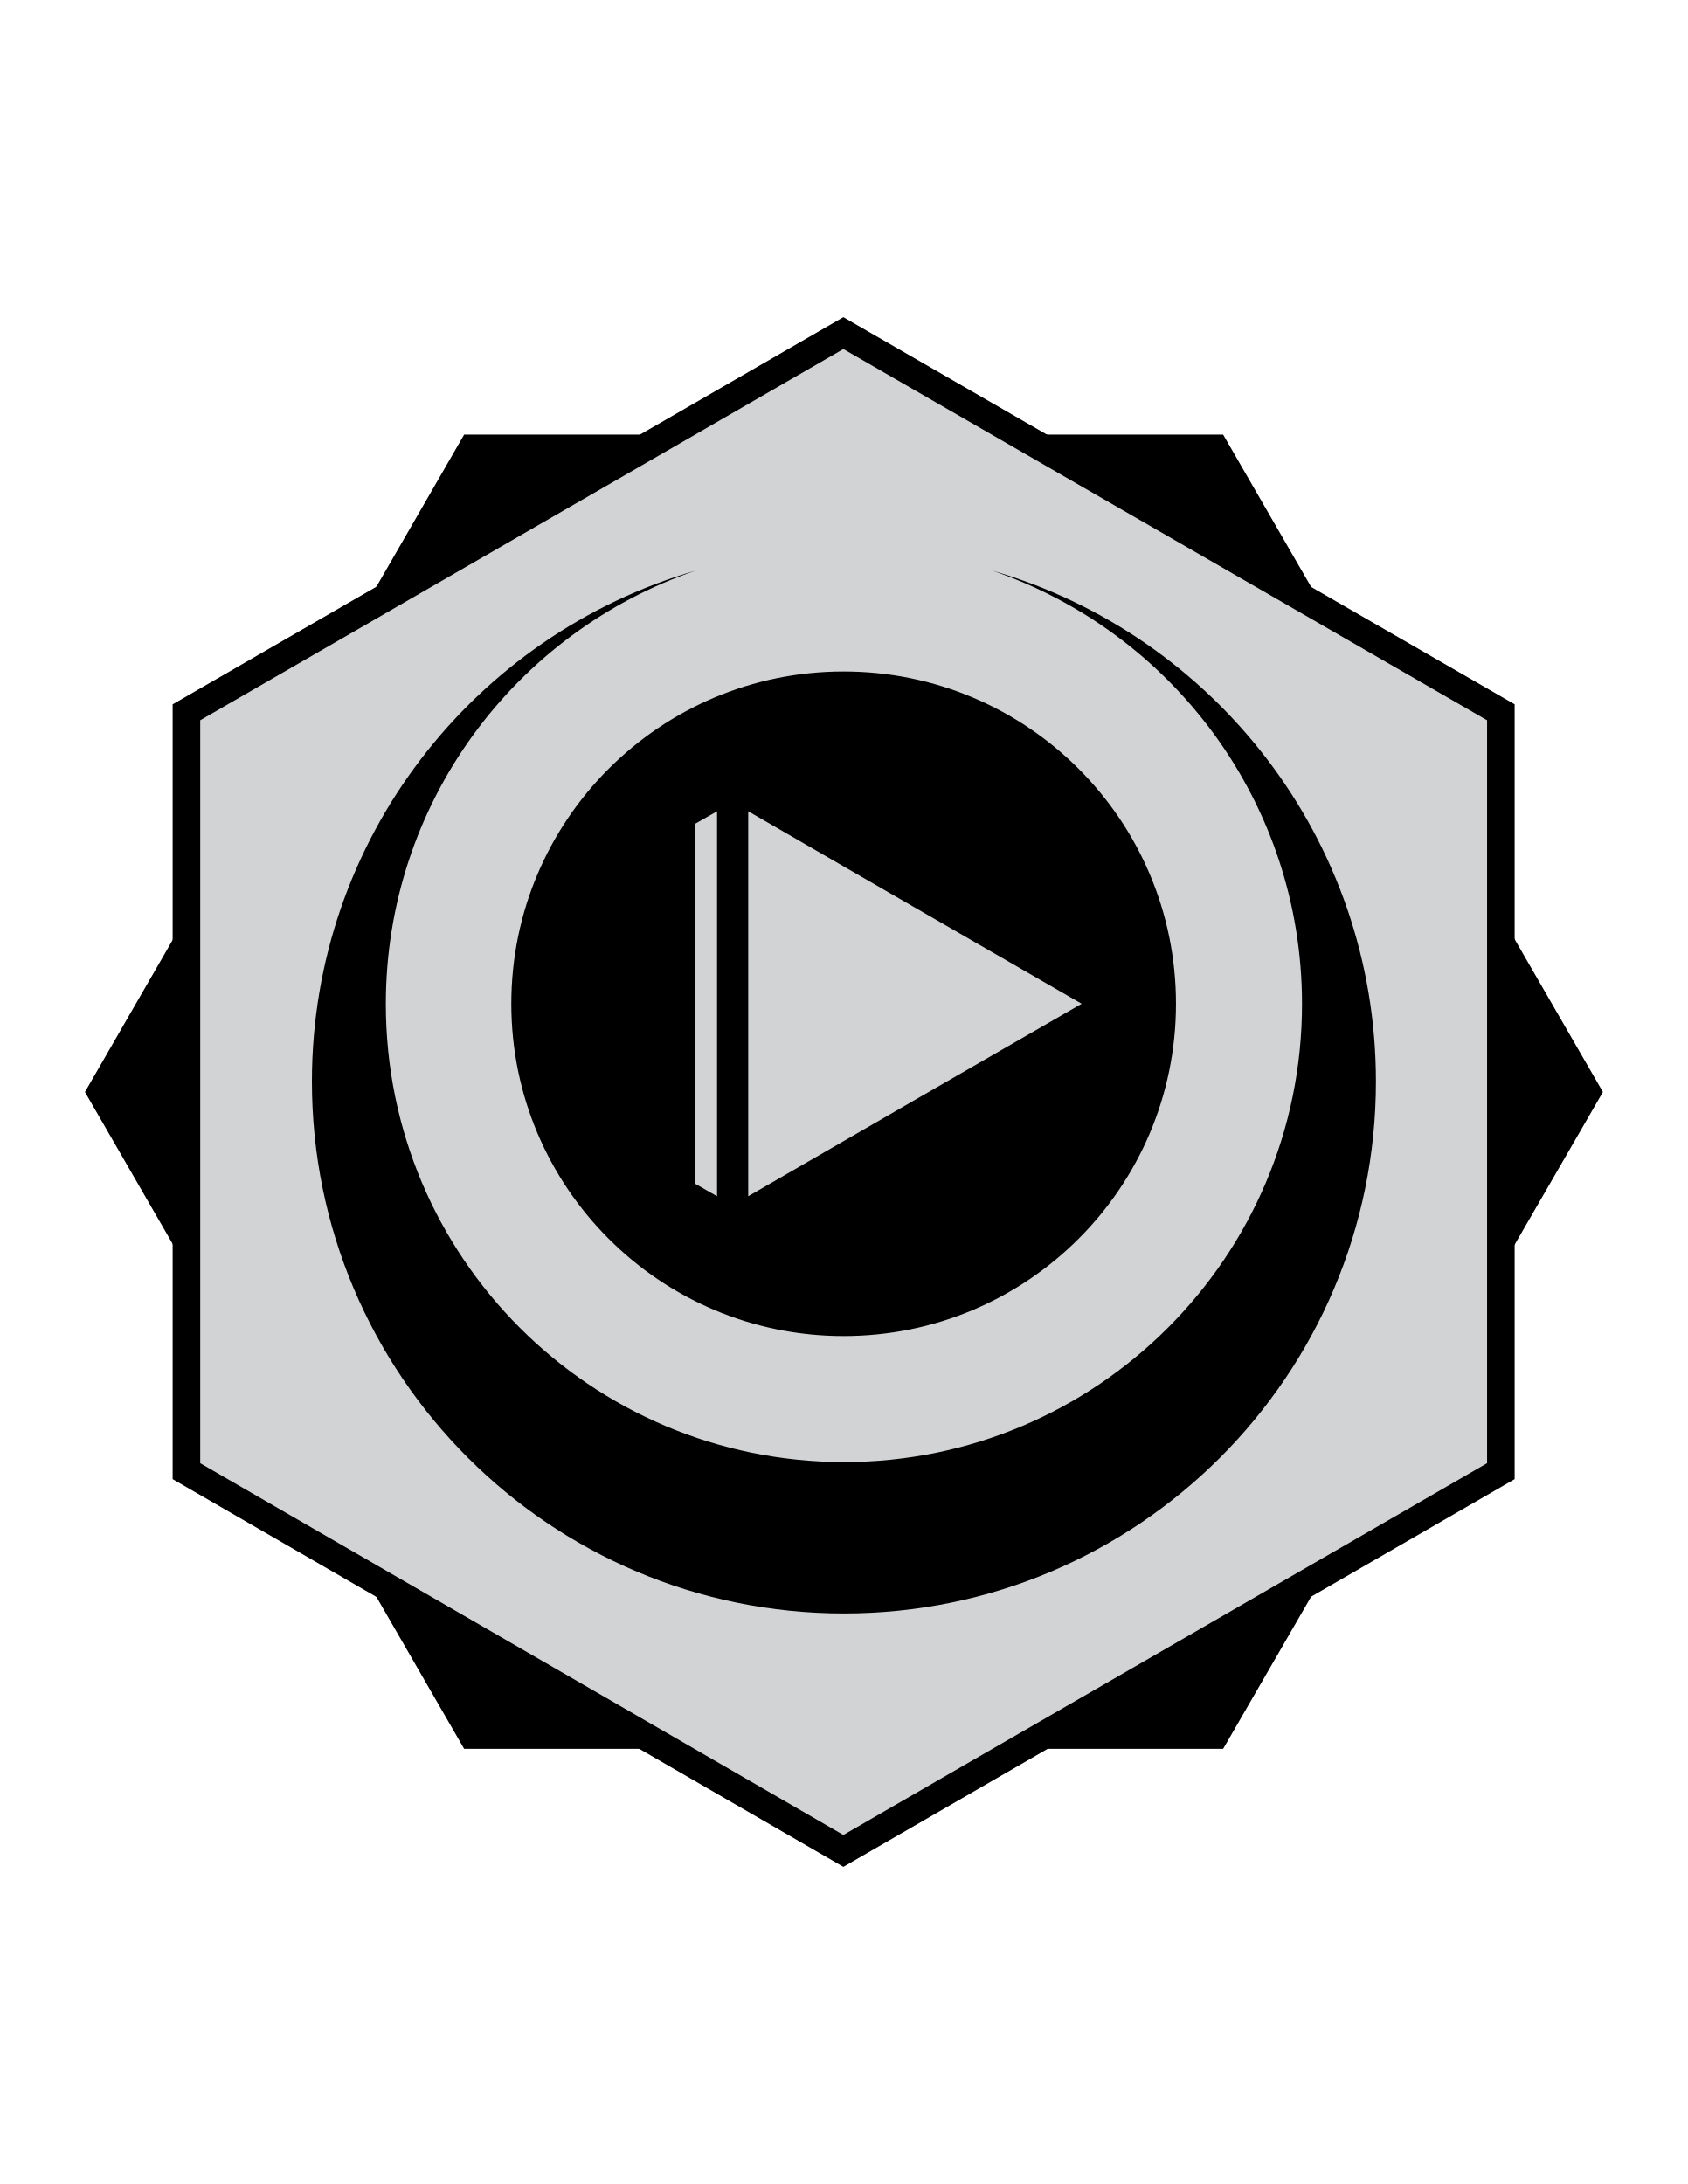
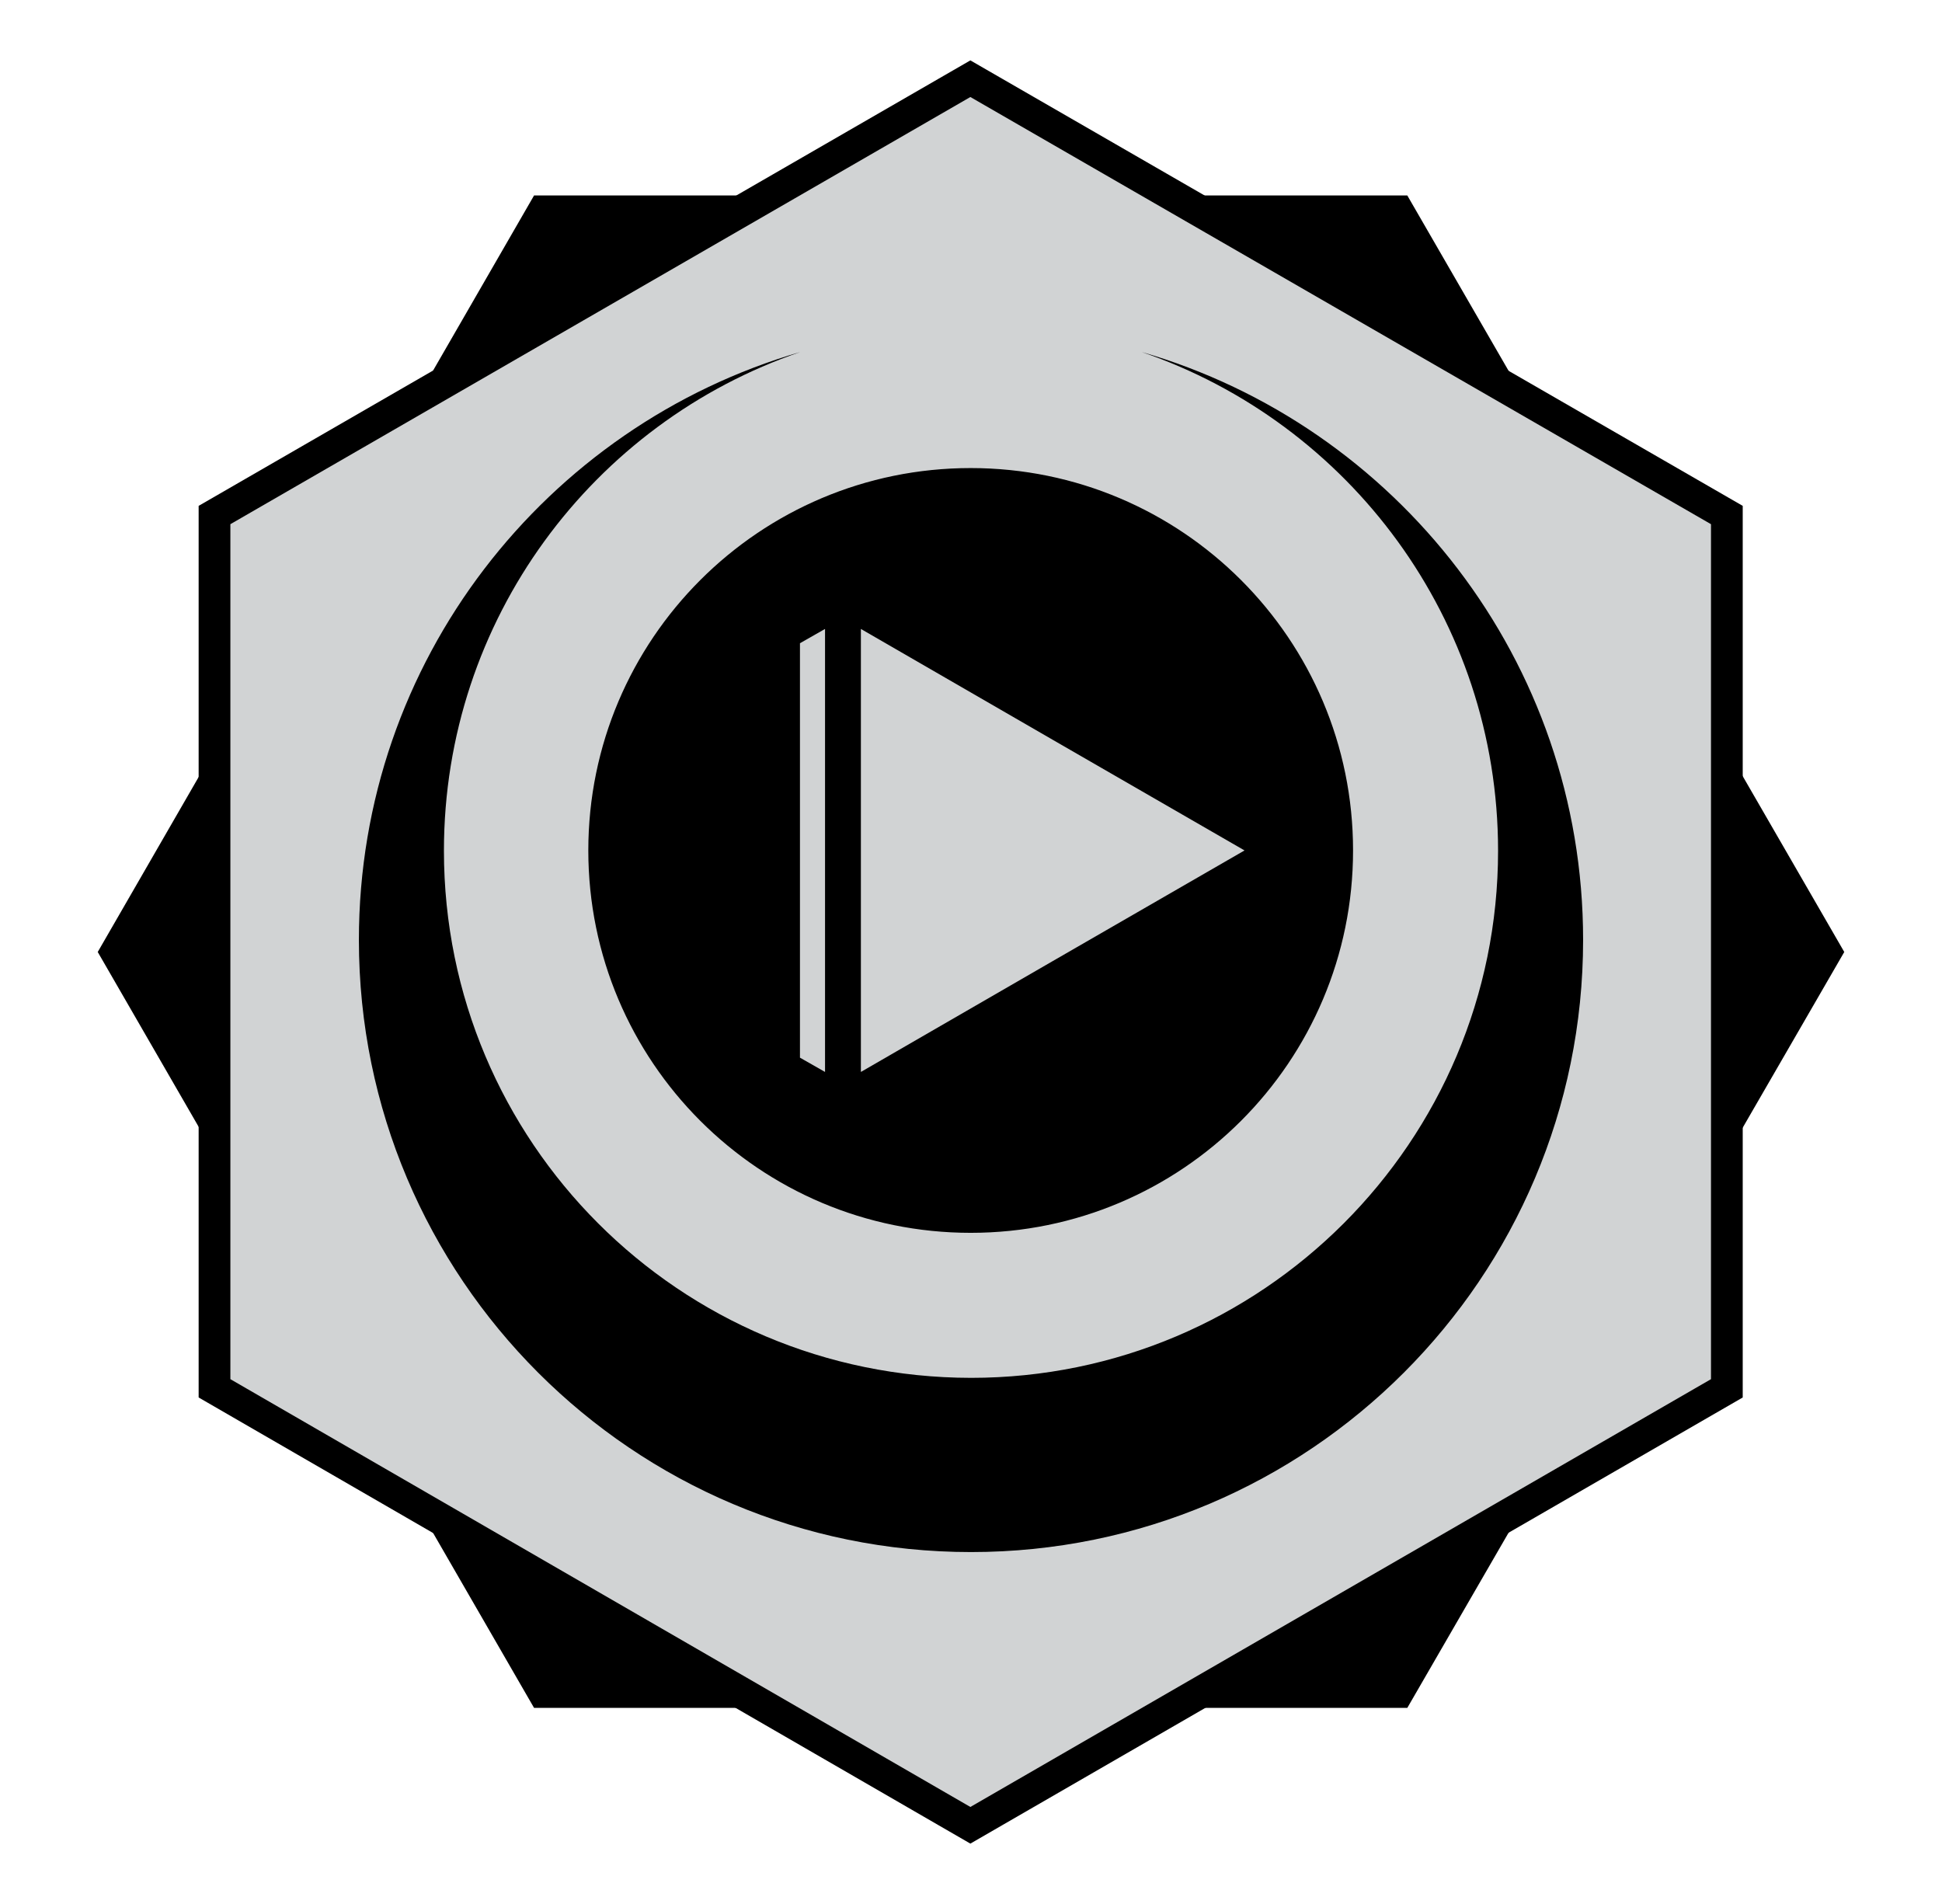
- <svg xmlns="http://www.w3.org/2000/svg" version="1.1" id="Layer_1" x="0px" y="0px" viewBox="0 0 612 792" style="enable-background:new 0 0 612 792;" xml:space="preserve">
+ <svg xmlns="http://www.w3.org/2000/svg" version="1.1" id="Layer_1" x="0px" y="0px" viewBox="0 94 612 600" style="enable-background:new 0 94 612 600;" xml:space="preserve">
  <style type="text/css">
	.st0{fill:#D1D3D4;stroke:#000000;stroke-width:10;stroke-miterlimit:10;}
	.st1{stroke:#000000;stroke-miterlimit:10;}
	.st2{fill:#D1D3D4;}
</style>
  <g>
-     <polygon points="168.3,634.2 30.8,396 168.3,157.6 443.5,157.6 581.2,396 443.5,634.2  " />
-     <polygon class="st0" points="67.6,258.3 305.8,120.8 544.2,258.3 544.2,533.5 305.8,671.2 67.6,533.5  " />
-     <path d="M359.7,206.9c65.4,22.3,112.4,84.3,112.4,157.2c0,91.7-74.4,166.1-166.1,166.1c-91.9-0.1-166.1-74.4-166.1-166.1   c0-72.9,47-134.9,112.4-157.2c-80.3,23.3-139.2,97.4-139.2,185.3c0,106.5,86.4,192.9,192.9,192.9s192.9-86.4,192.9-192.9   C498.9,304.3,440,230.1,359.7,206.9z" />
+     <polygon points="168.3,632.2 30.8,394 168.3,155.6 443.5,155.6 581.2,394 443.5,632.2  " />
+     <polygon class="st0" points="67.6,256.3 305.8,118.8 544.2,256.3 544.2,531.5 305.8,669.2 67.6,531.5  " />
+     <path d="M359.7,204.9c65.4,22.3,112.4,84.3,112.4,157.2c0,91.7-74.4,166.1-166.1,166.1c-91.9-0.1-166.1-74.4-166.1-166.1   c0-72.9,47-134.9,112.4-157.2c-80.3,23.3-139.2,97.4-139.2,185.3c0,106.5,86.4,192.9,192.9,192.9s192.9-86.4,192.9-192.9   C498.9,302.3,440,228.1,359.7,204.9z" />
    <g>
-       <circle class="st1" cx="305.9" cy="364" r="120" />
+       <circle class="st1" cx="305.9" cy="362" r="120" />
      <g>
-         <polygon class="st2" points="271.3,364 271.3,294.2 331.7,329.1 392.2,364 331.7,398.9 271.3,433.8    " />
+         <polygon class="st2" points="271.3,362 271.3,292.2 331.7,327.1 392.2,362 331.7,396.9 271.3,431.8    " />
        <g>
-           <polygon class="st2" points="252.1,298.7 252.1,429.3 260,433.8 260,364 260,294.2     " />
+           <polygon class="st2" points="252.1,296.7 252.1,427.3 260,431.8 260,362 260,292.2     " />
        </g>
      </g>
    </g>
  </g>
</svg>
